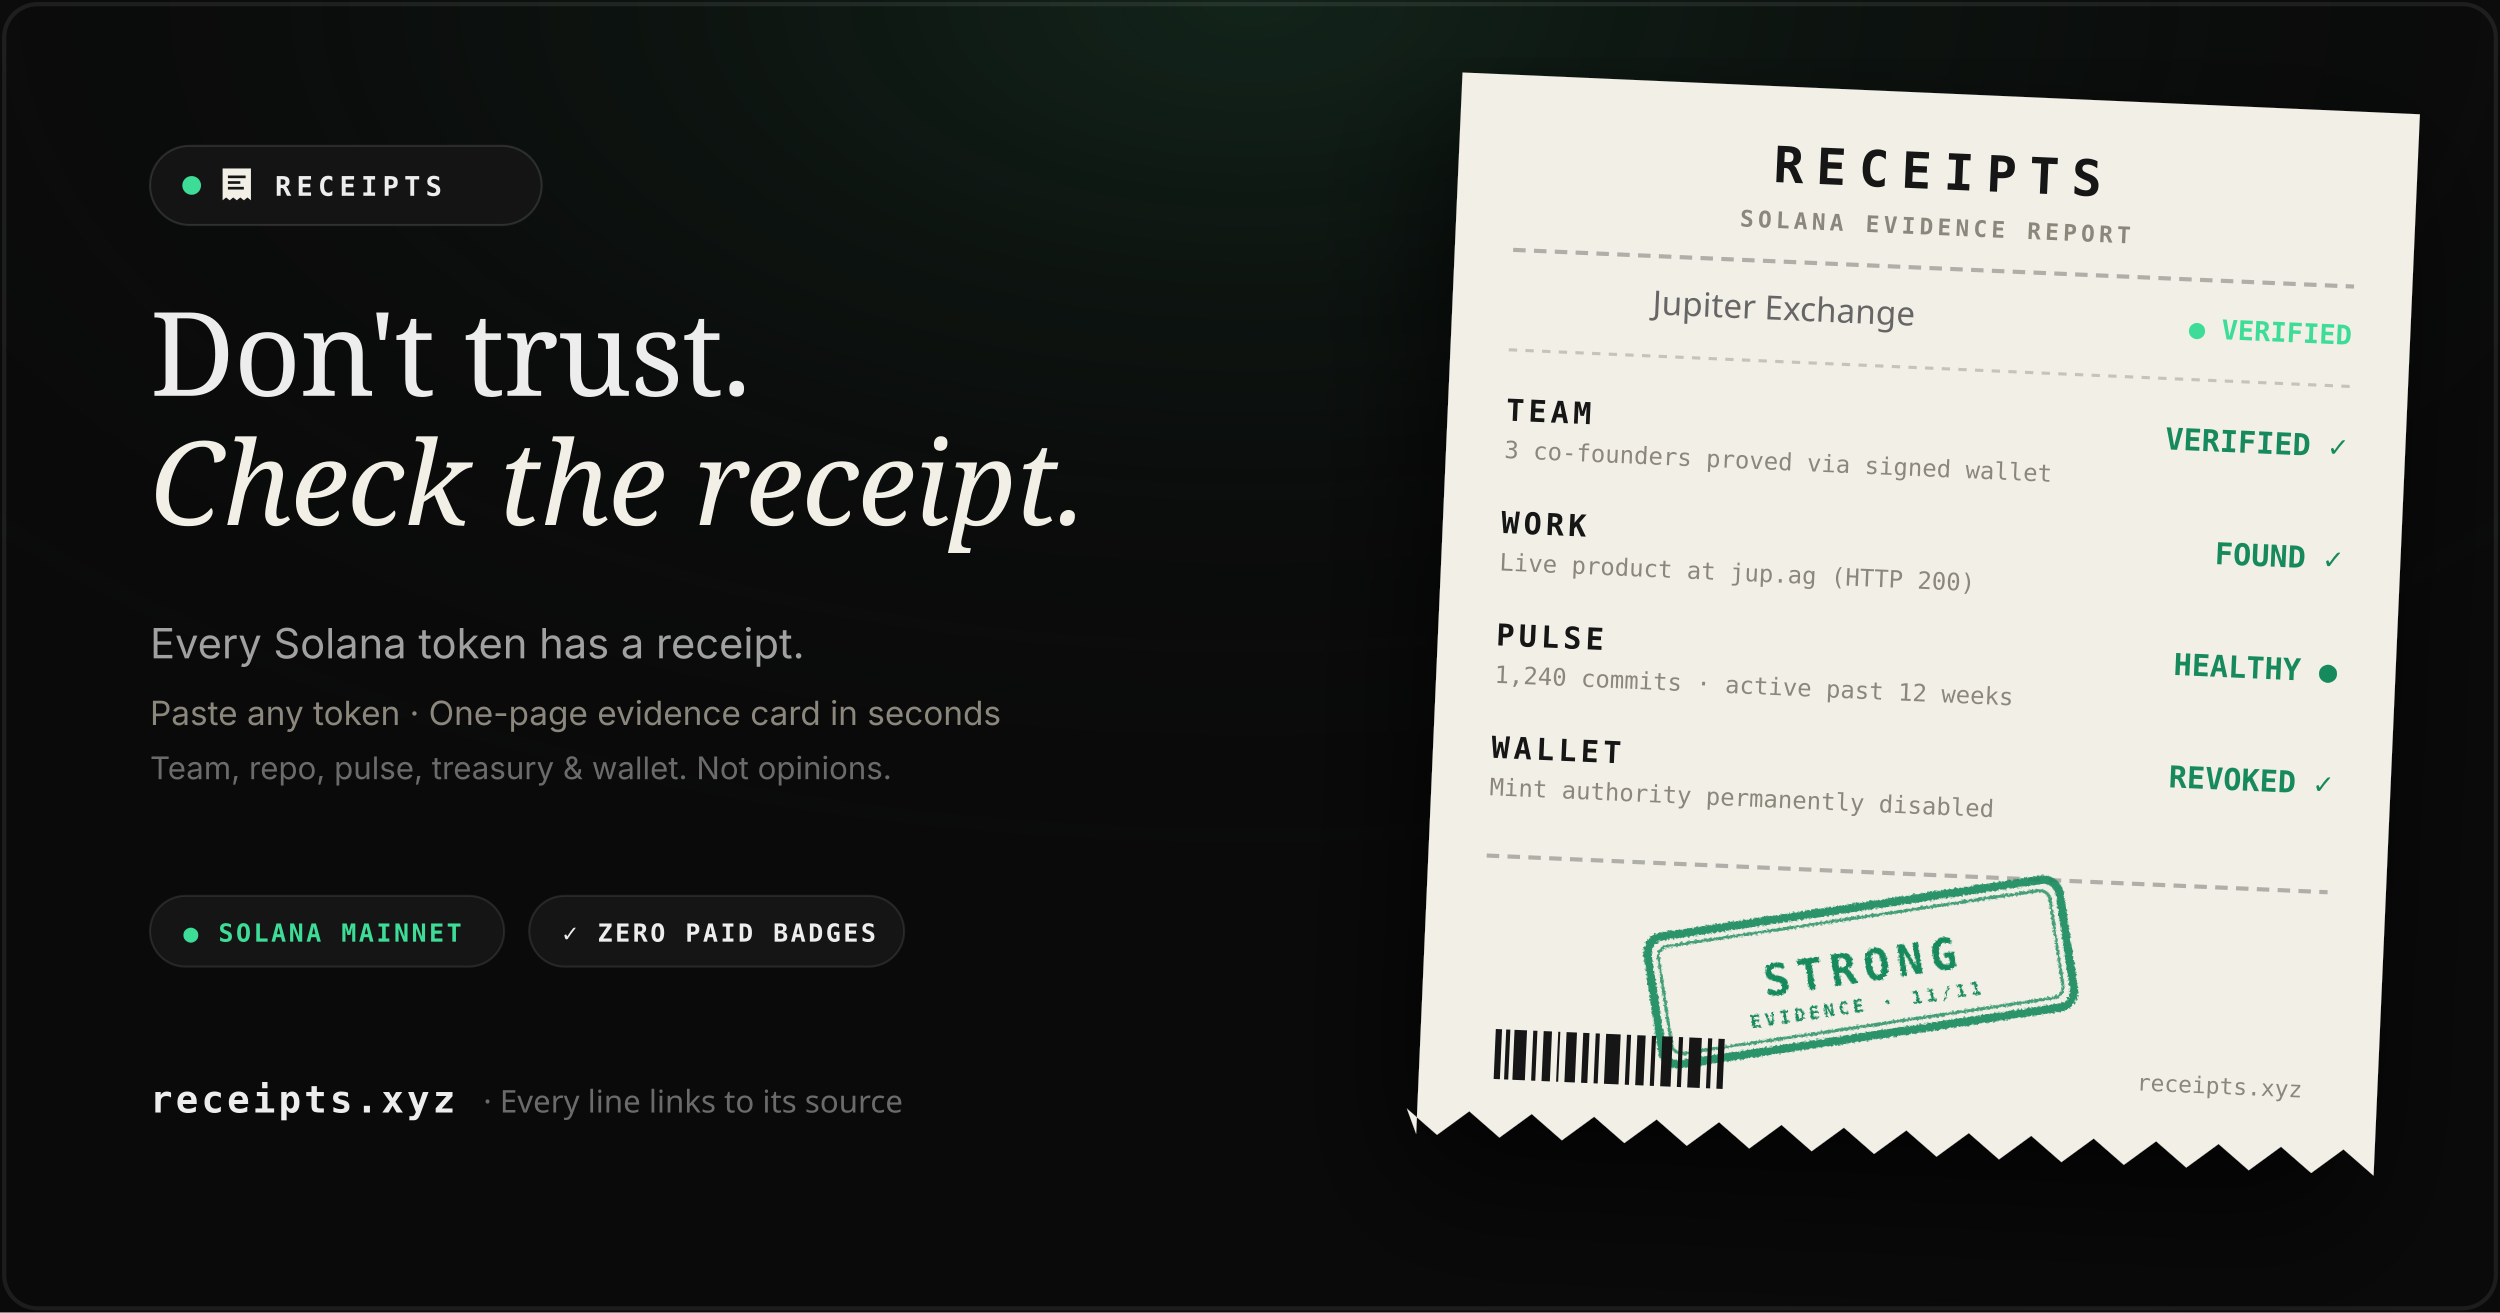
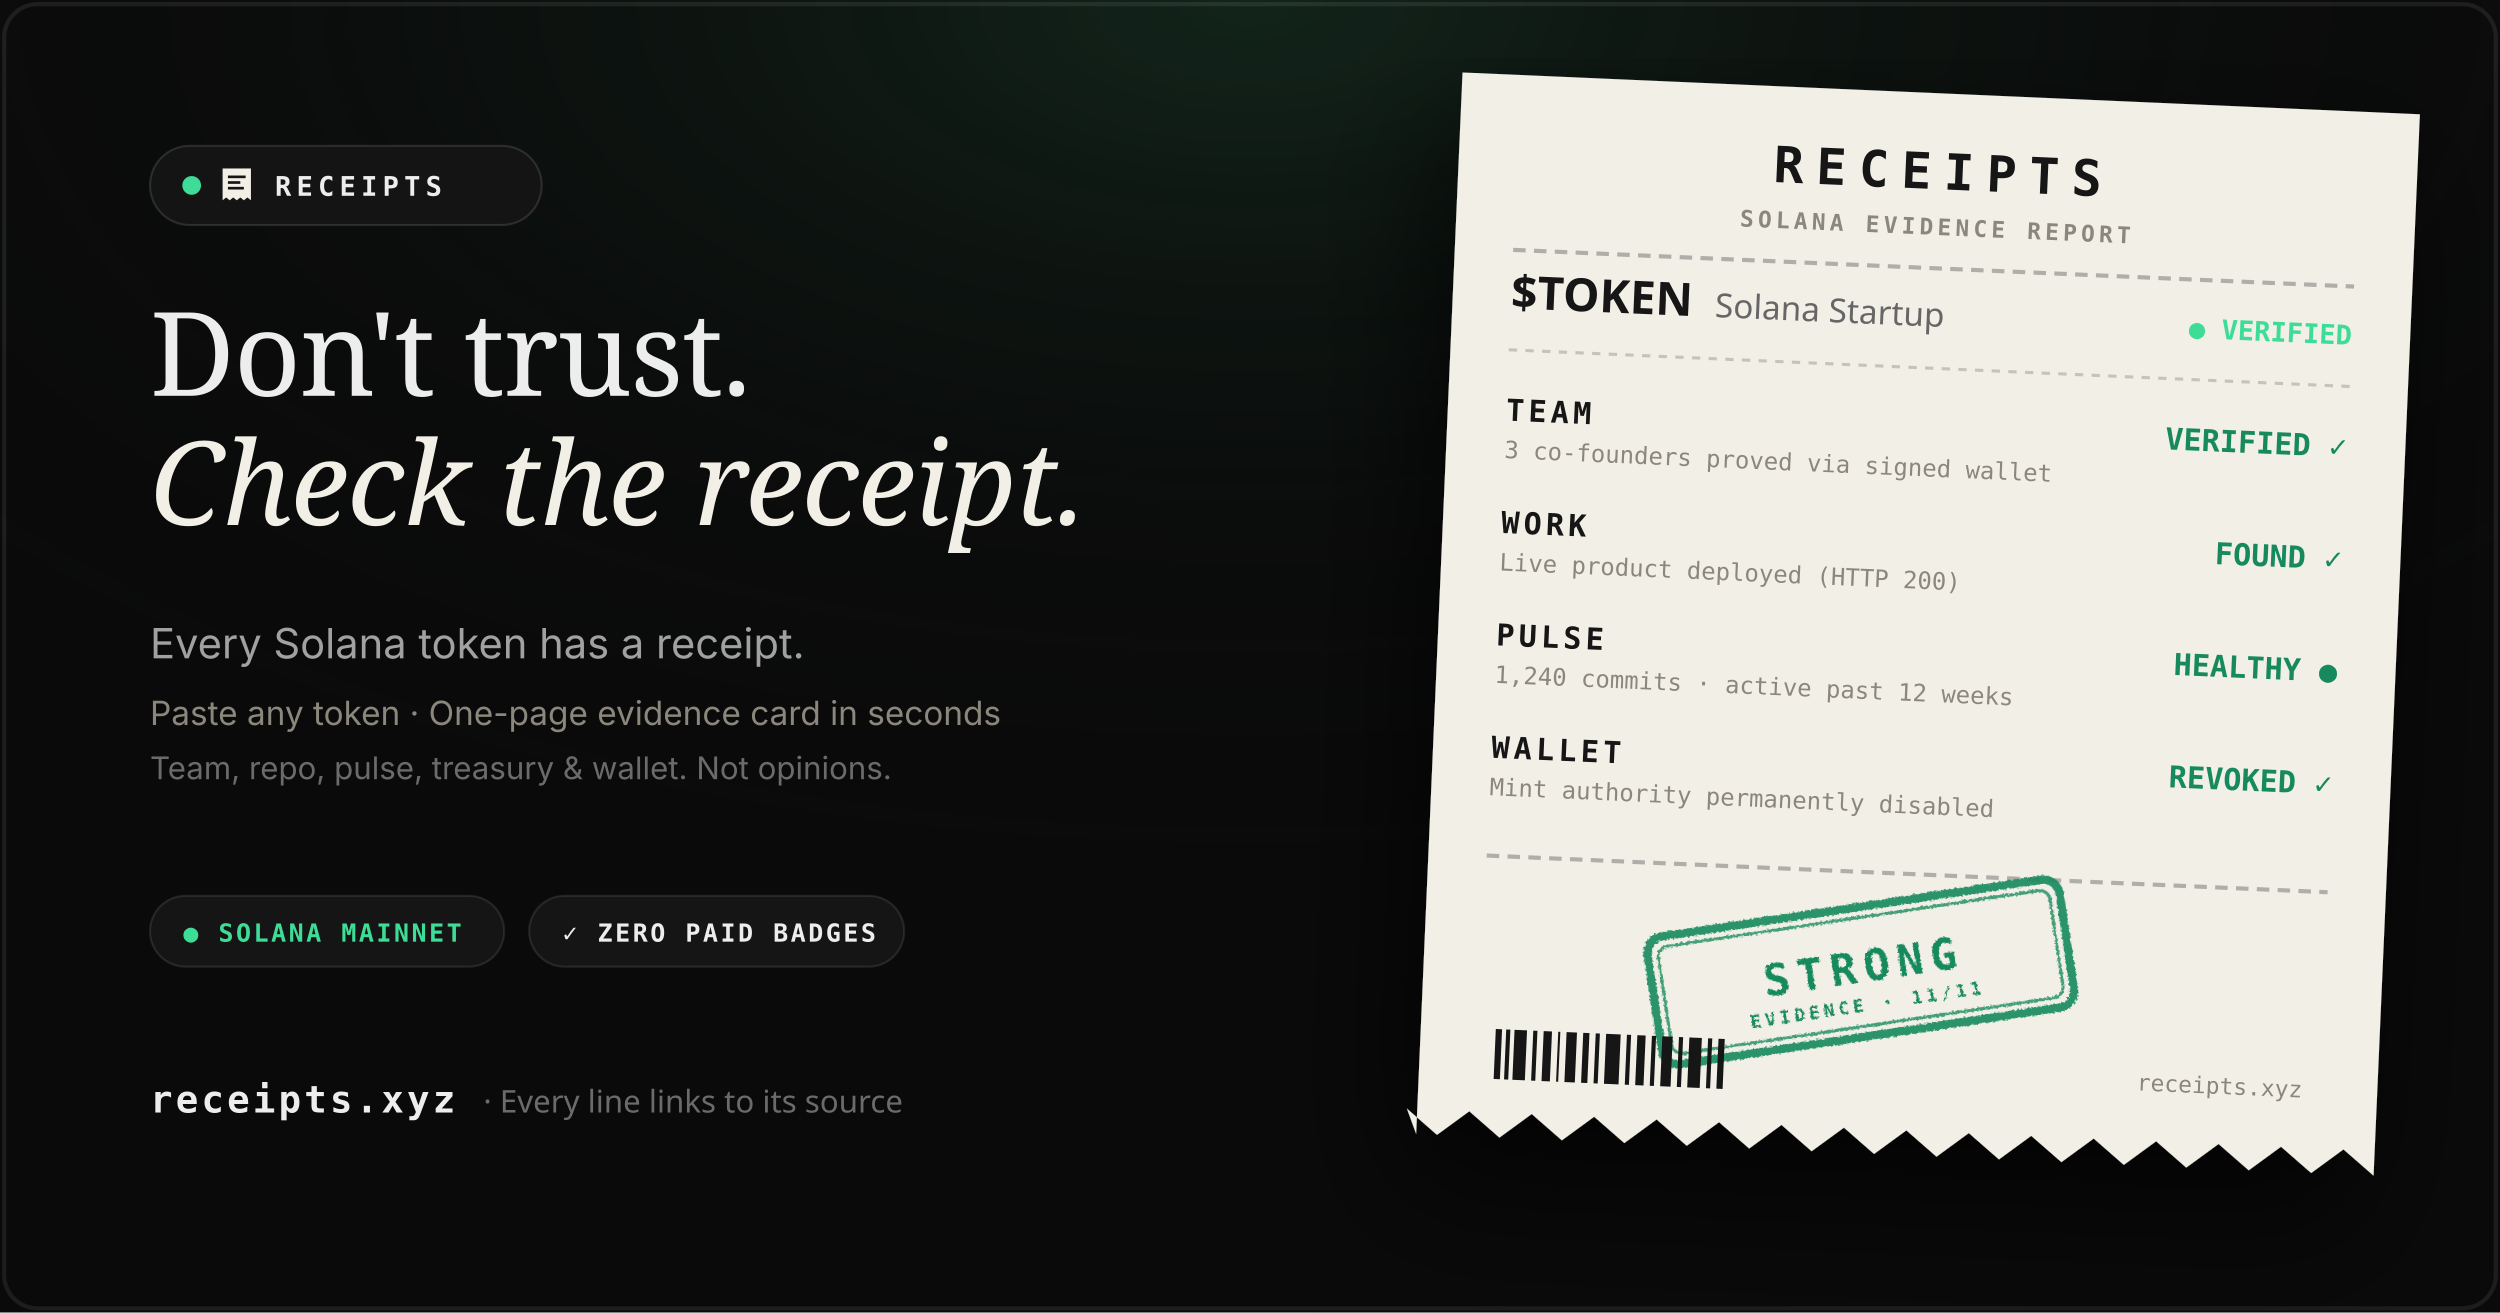
<svg xmlns="http://www.w3.org/2000/svg" width="1200" height="630" viewBox="0 0 1200 630">
  <defs>
    <radialGradient id="bg-glow" cx="50%" cy="0%" r="70%">
      <stop offset="0%" stop-color="#183626" stop-opacity="0.6" />
      <stop offset="60%" stop-color="#0d1410" stop-opacity="0.2" />
      <stop offset="100%" stop-color="#0a0a0a" stop-opacity="0" />
    </radialGradient>
    <filter id="card-shadow" x="-20%" y="-20%" width="150%" height="150%">
      <feDropShadow dx="-8" dy="28" stdDeviation="32" flood-color="#000" flood-opacity="0.7" />
    </filter>
    <filter id="stamp-rough">
      <feTurbulence type="fractalNoise" baseFrequency="0.8" numOctaves="2" result="noise" />
      <feDisplacementMap in="SourceGraphic" in2="noise" scale="1.8" />
    </filter>
  </defs>
  <rect width="1200" height="630" fill="#0a0a0a" />
  <rect width="1200" height="630" fill="url(#bg-glow)" />
  <rect width="1196" height="626" x="2" y="2" rx="16" fill="none" stroke="rgba(255,255,255,0.08)" stroke-width="2" />
  <g transform="translate(72, 70)">
    <g>
      <rect width="188" height="38" rx="19" fill="#141414" stroke="rgba(255,255,255,0.12)" />
      <circle cx="20" cy="19" r="4.5" fill="#3ddc97" />
      <g transform="translate(34, 10) scale(0.85)">
        <path d="M1 1h16v18l-2-1.6-2 1.6-2-1.6-2 1.6-2-1.6-2 1.6-2-1.6L1 19z" fill="#f2efe7" />
        <rect x="4" y="5" width="10" height="1.5" fill="#151515" />
        <rect x="4" y="8.2" width="7" height="1.5" fill="#151515" />
        <rect x="4" y="11.4" width="9" height="1.5" fill="#151515" />
      </g>
      <text x="60" y="24" fill="#ededed" font-family="monospace, -apple-system, sans-serif" font-size="13" font-weight="700" letter-spacing="2.5">RECEIPTS</text>
    </g>
    <text x="0" y="120" fill="#ededed" font-family="serif, Georgia, serif" font-size="56" font-weight="400" letter-spacing="-0.5">Don't trust.</text>
    <text x="0" y="182" fill="#f2efe7" font-family="serif, Georgia, serif" font-style="italic" font-size="56" font-weight="400" letter-spacing="-0.5">Check the receipt.</text>
    <text x="0" y="246" fill="#a1a1a1" font-family="system-ui, -apple-system, sans-serif" font-size="20" font-weight="400">Every Solana token has a receipt.</text>
    <text x="0" y="278" fill="#8b877c" font-family="system-ui, -apple-system, sans-serif" font-size="16" font-weight="400">Paste any token · One-page evidence card in seconds</text>
    <text x="0" y="304" fill="#6b6b6b" font-family="system-ui, -apple-system, sans-serif" font-size="15" font-weight="400">Team, repo, pulse, treasury &amp; wallet. Not opinions.</text>
    <g transform="translate(0, 360)">
      <rect width="170" height="34" rx="17" fill="#151515" stroke="rgba(255,255,255,0.1)" />
      <text x="16" y="22" fill="#3ddc97" font-family="monospace" font-size="12" font-weight="600" letter-spacing="1.2">● SOLANA MAINNET</text>
      <rect x="182" width="180" height="34" rx="17" fill="#151515" stroke="rgba(255,255,255,0.1)" />
      <text x="198" y="22" fill="#ededed" font-family="monospace" font-size="12" font-weight="600" letter-spacing="1.2">✓ ZERO PAID BADGES</text>
    </g>
    <g transform="translate(0, 440)">
      <text x="0" y="24" fill="#ededed" font-family="monospace" font-size="18" font-weight="600" letter-spacing="1.5">receipts.xyz</text>
      <text x="160" y="24" fill="#6b6b6b" font-family="system-ui, sans-serif" font-size="15">· Every line links to its source</text>
    </g>
  </g>
  <g transform="translate(690, 45) rotate(2.5 240 270)" filter="url(#card-shadow)">
    <path d="M 0 0 h 460 v 510           l -15 -12 -15 12 -15 -12 -15 12 -15 -12 -15 12 -15 -12 -15 12           -15 -12 -15 12 -15 -12 -15 12 -15 -12 -15 12 -15 -12 -15 12           -15 -12 -15 12 -15 -12 -15 12 -15 -12 -15 12 -15 -12 -15 12           -15 -12 -15 12 -15 -12 -15 12 -15 -12 -15 12 -15 -12 L 0 510 Z" fill="#f2efe7" />
    <text x="230" y="46" text-anchor="middle" fill="#151515" font-family="monospace" font-size="24" font-weight="900" letter-spacing="6">RECEIPTS</text>
    <text x="230" y="68" text-anchor="middle" fill="#8b877c" font-family="monospace" font-size="11" font-weight="600" letter-spacing="2">SOLANA EVIDENCE REPORT</text>
    <line x1="28" y1="84" x2="432" y2="84" stroke="#151515" stroke-width="2" stroke-dasharray="6 4" stroke-opacity="0.3" />
-     <text x="28" y="112" fill="#151515" font-family="system-ui, sans-serif" font-size="22" font-weight="800" />
-     <text x="96" y="112" fill="#666" font-family="system-ui, sans-serif" font-size="16" font-weight="500">Jupiter Exchange</text>
+     <text x="28" y="112" fill="#151515" font-family="system-ui, sans-serif" font-size="22" font-weight="800">$TOKEN</text>
+     <text x="126" y="112" fill="#666" font-family="system-ui, sans-serif" font-size="16" font-weight="500">Solana Startup</text>
    <text x="432" y="112" text-anchor="end" fill="#3ddc97" font-family="monospace" font-size="13" font-weight="700">● VERIFIED</text>
    <line x1="28" y1="132" x2="432" y2="132" stroke="#151515" stroke-width="1.5" stroke-dasharray="4 4" stroke-opacity="0.2" />
    <g transform="translate(28, 142)" font-family="monospace" font-size="14.5">
      <text x="0" y="24" fill="#151515" font-weight="800" letter-spacing="2">TEAM</text>
      <text x="404" y="24" text-anchor="end" fill="#178a5c" font-weight="800">VERIFIED ✓</text>
      <text x="0" y="42" fill="#8b877c" font-size="11.5">3 co-founders proved via signed wallet</text>
      <text x="0" y="78" fill="#151515" font-weight="800" letter-spacing="2">WORK</text>
      <text x="404" y="78" text-anchor="end" fill="#178a5c" font-weight="800">FOUND ✓</text>
-       <text x="0" y="96" fill="#8b877c" font-size="11.5">Live product at jup.ag (HTTP 200)</text>
+       <text x="0" y="96" fill="#8b877c" font-size="11.5">Live product deployed (HTTP 200)</text>
      <text x="0" y="132" fill="#151515" font-weight="800" letter-spacing="2">PULSE</text>
      <text x="404" y="132" text-anchor="end" fill="#178a5c" font-weight="800">HEALTHY ●</text>
      <text x="0" y="150" fill="#8b877c" font-size="11.5">1,240 commits · active past 12 weeks</text>
      <text x="0" y="186" fill="#151515" font-weight="800" letter-spacing="2">WALLET</text>
      <text x="404" y="186" text-anchor="end" fill="#178a5c" font-weight="800">REVOKED ✓</text>
      <text x="0" y="204" fill="#8b877c" font-size="11.5">Mint authority permanently disabled</text>
    </g>
    <line x1="28" y1="375" x2="432" y2="375" stroke="#151515" stroke-width="2" stroke-dasharray="6 4" stroke-opacity="0.3" />
    <g transform="translate(210, 424) rotate(-11)" filter="url(#stamp-rough)">
      <rect x="-100" y="-32" width="200" height="62" rx="8" fill="none" stroke="#178a5c" stroke-width="4" stroke-opacity="0.9" />
      <rect x="-95" y="-27" width="190" height="52" rx="5" fill="none" stroke="#178a5c" stroke-width="1.5" stroke-opacity="0.8" />
      <text x="0" y="4" text-anchor="middle" fill="#178a5c" font-family="monospace" font-size="21" font-weight="900" letter-spacing="3.5">STRONG</text>
      <text x="0" y="18" text-anchor="middle" fill="#178a5c" font-family="monospace" font-size="8.5" font-weight="700" letter-spacing="2">EVIDENCE · 11/11</text>
    </g>
    <g transform="translate(36, 458)" fill="#151515">
      <rect x="0" y="0" width="3" height="24" />
      <rect x="5" y="0" width="2" height="24" />
      <rect x="9" y="0" width="6" height="24" />
      <rect x="18" y="0" width="2" height="24" />
      <rect x="23" y="0" width="4" height="24" />
      <rect x="30" y="0" width="1" height="24" />
      <rect x="34" y="0" width="5" height="24" />
      <rect x="42" y="0" width="3" height="24" />
      <rect x="48" y="0" width="2" height="24" />
      <rect x="53" y="0" width="7" height="24" />
      <rect x="63" y="0" width="2" height="24" />
      <rect x="68" y="0" width="4" height="24" />
      <rect x="75" y="0" width="2" height="24" />
      <rect x="80" y="0" width="5" height="24" />
      <rect x="88" y="0" width="2" height="24" />
      <rect x="93" y="0" width="6" height="24" />
      <rect x="102" y="0" width="2" height="24" />
      <rect x="107" y="0" width="3" height="24" />
    </g>
    <text x="424" y="474" text-anchor="end" fill="#8b877c" font-family="monospace" font-size="11">receipts.xyz</text>
  </g>
</svg>
